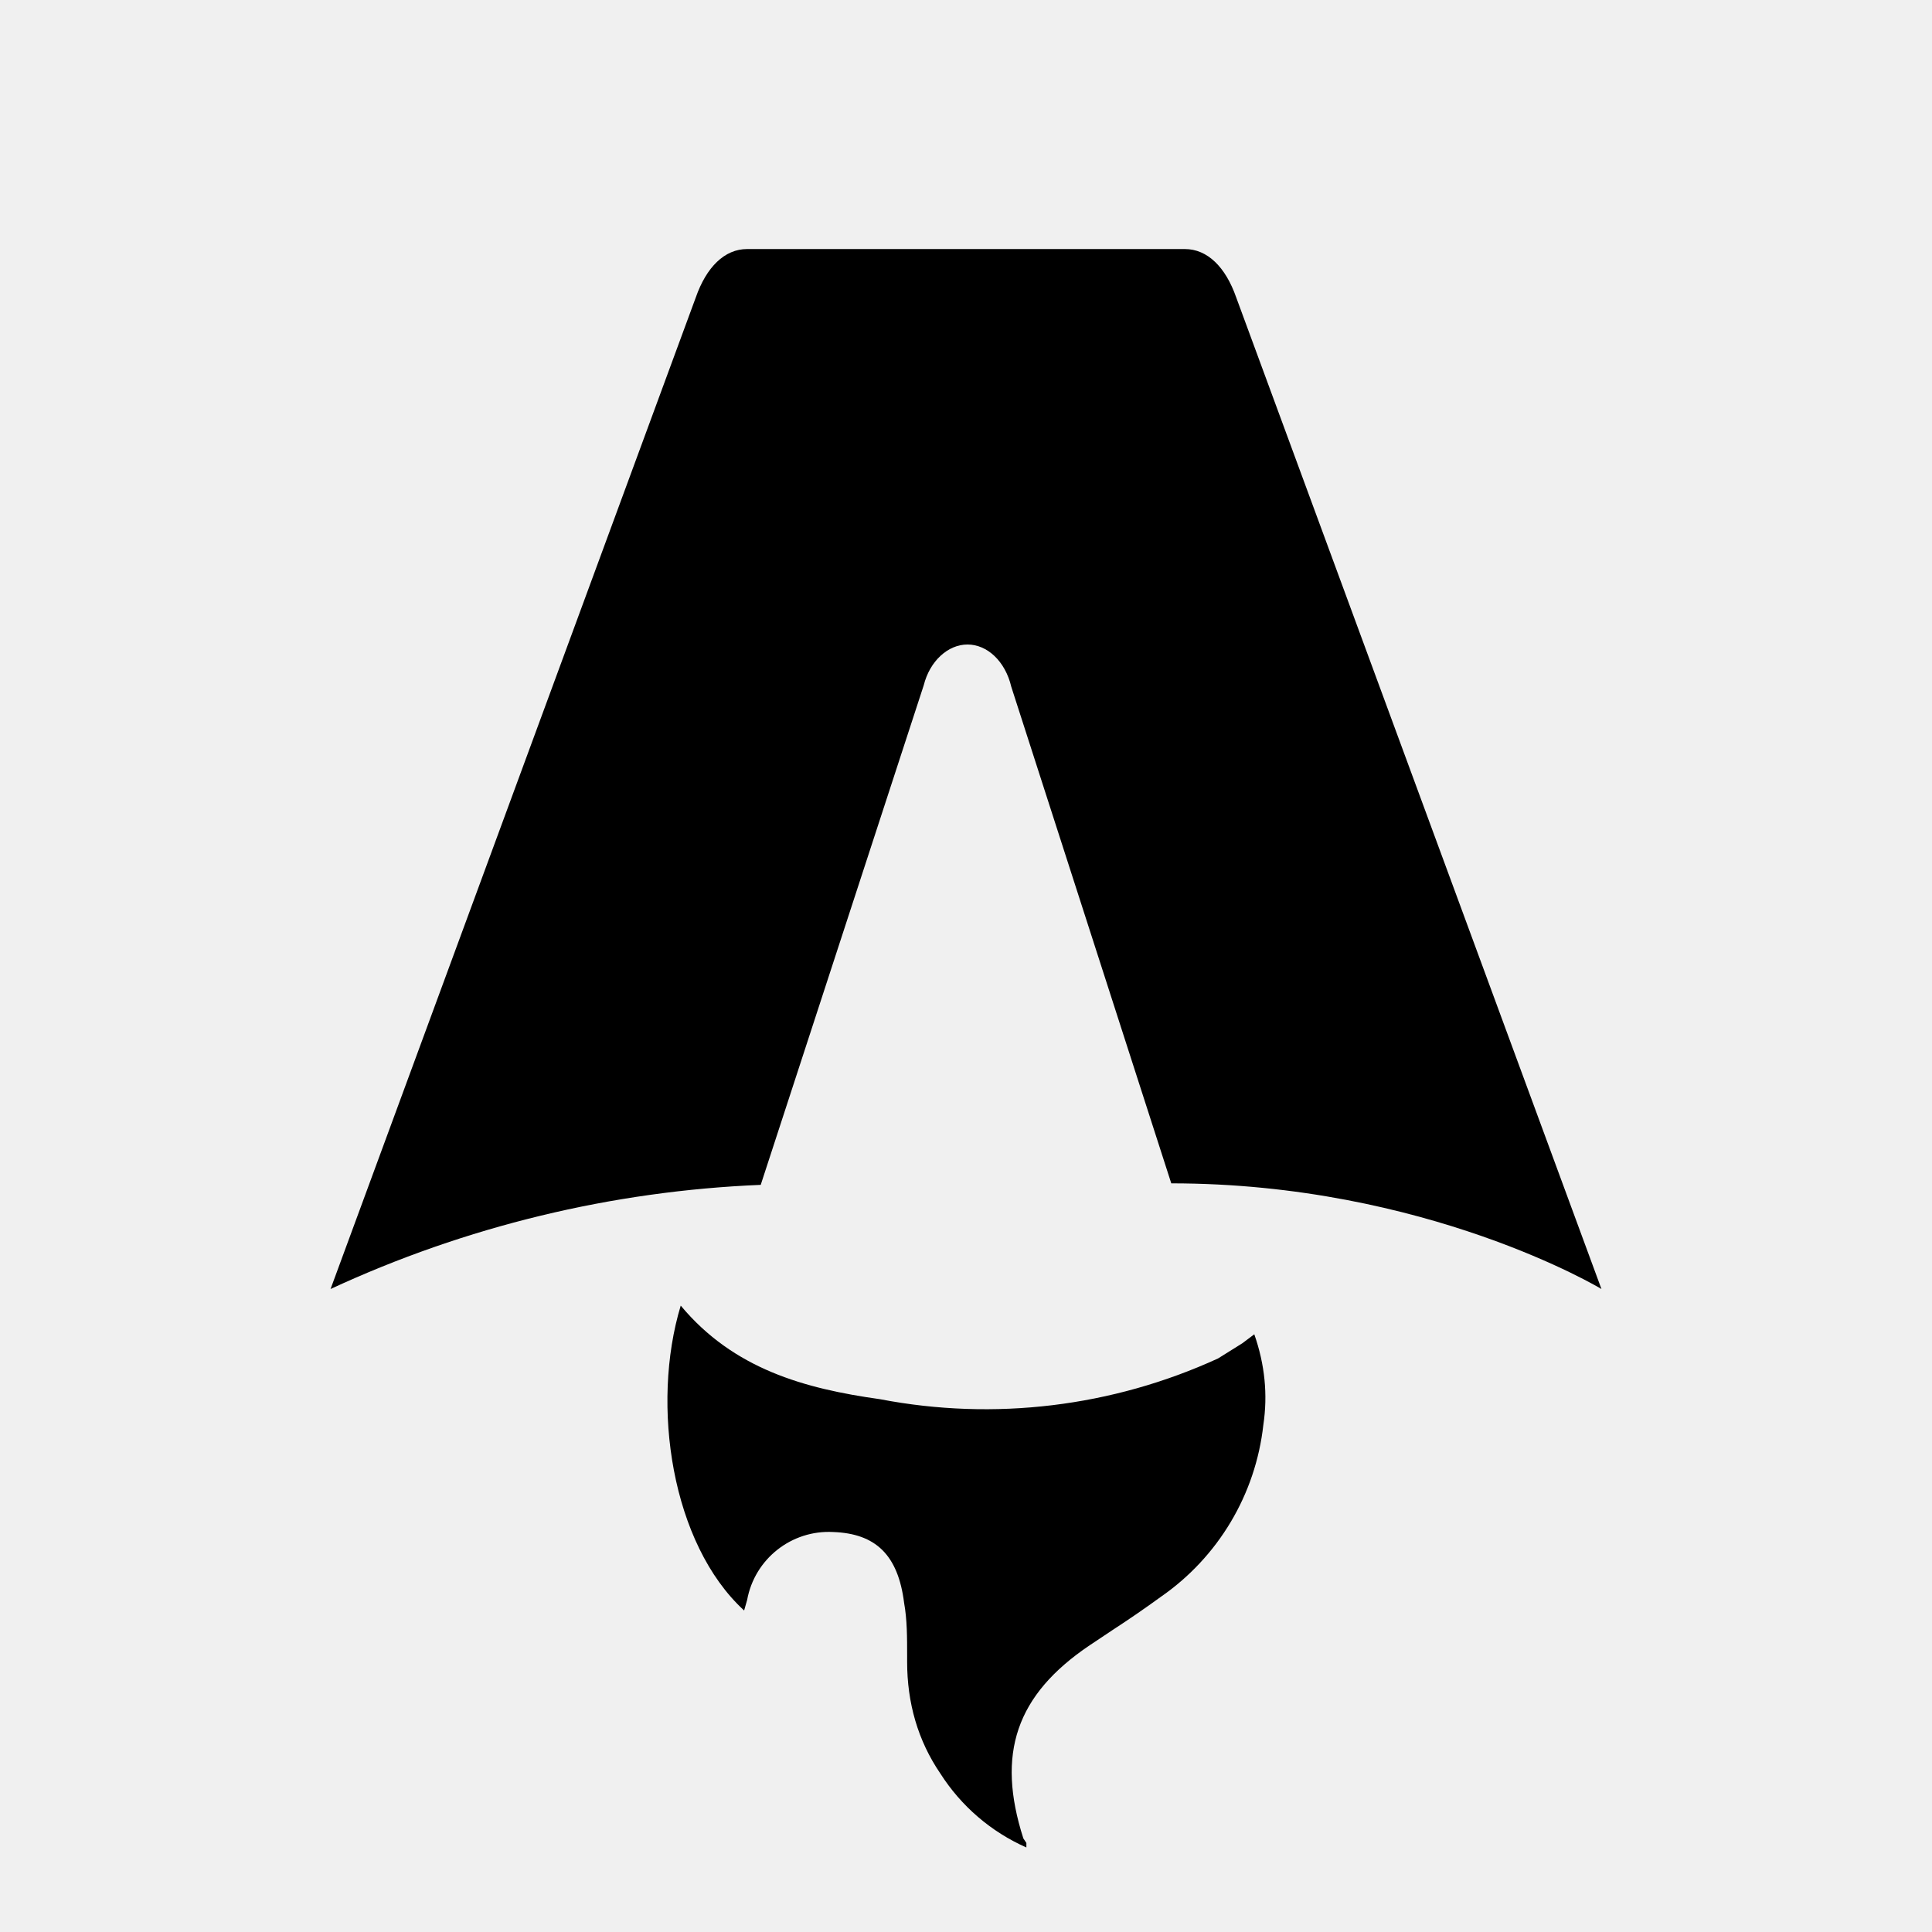
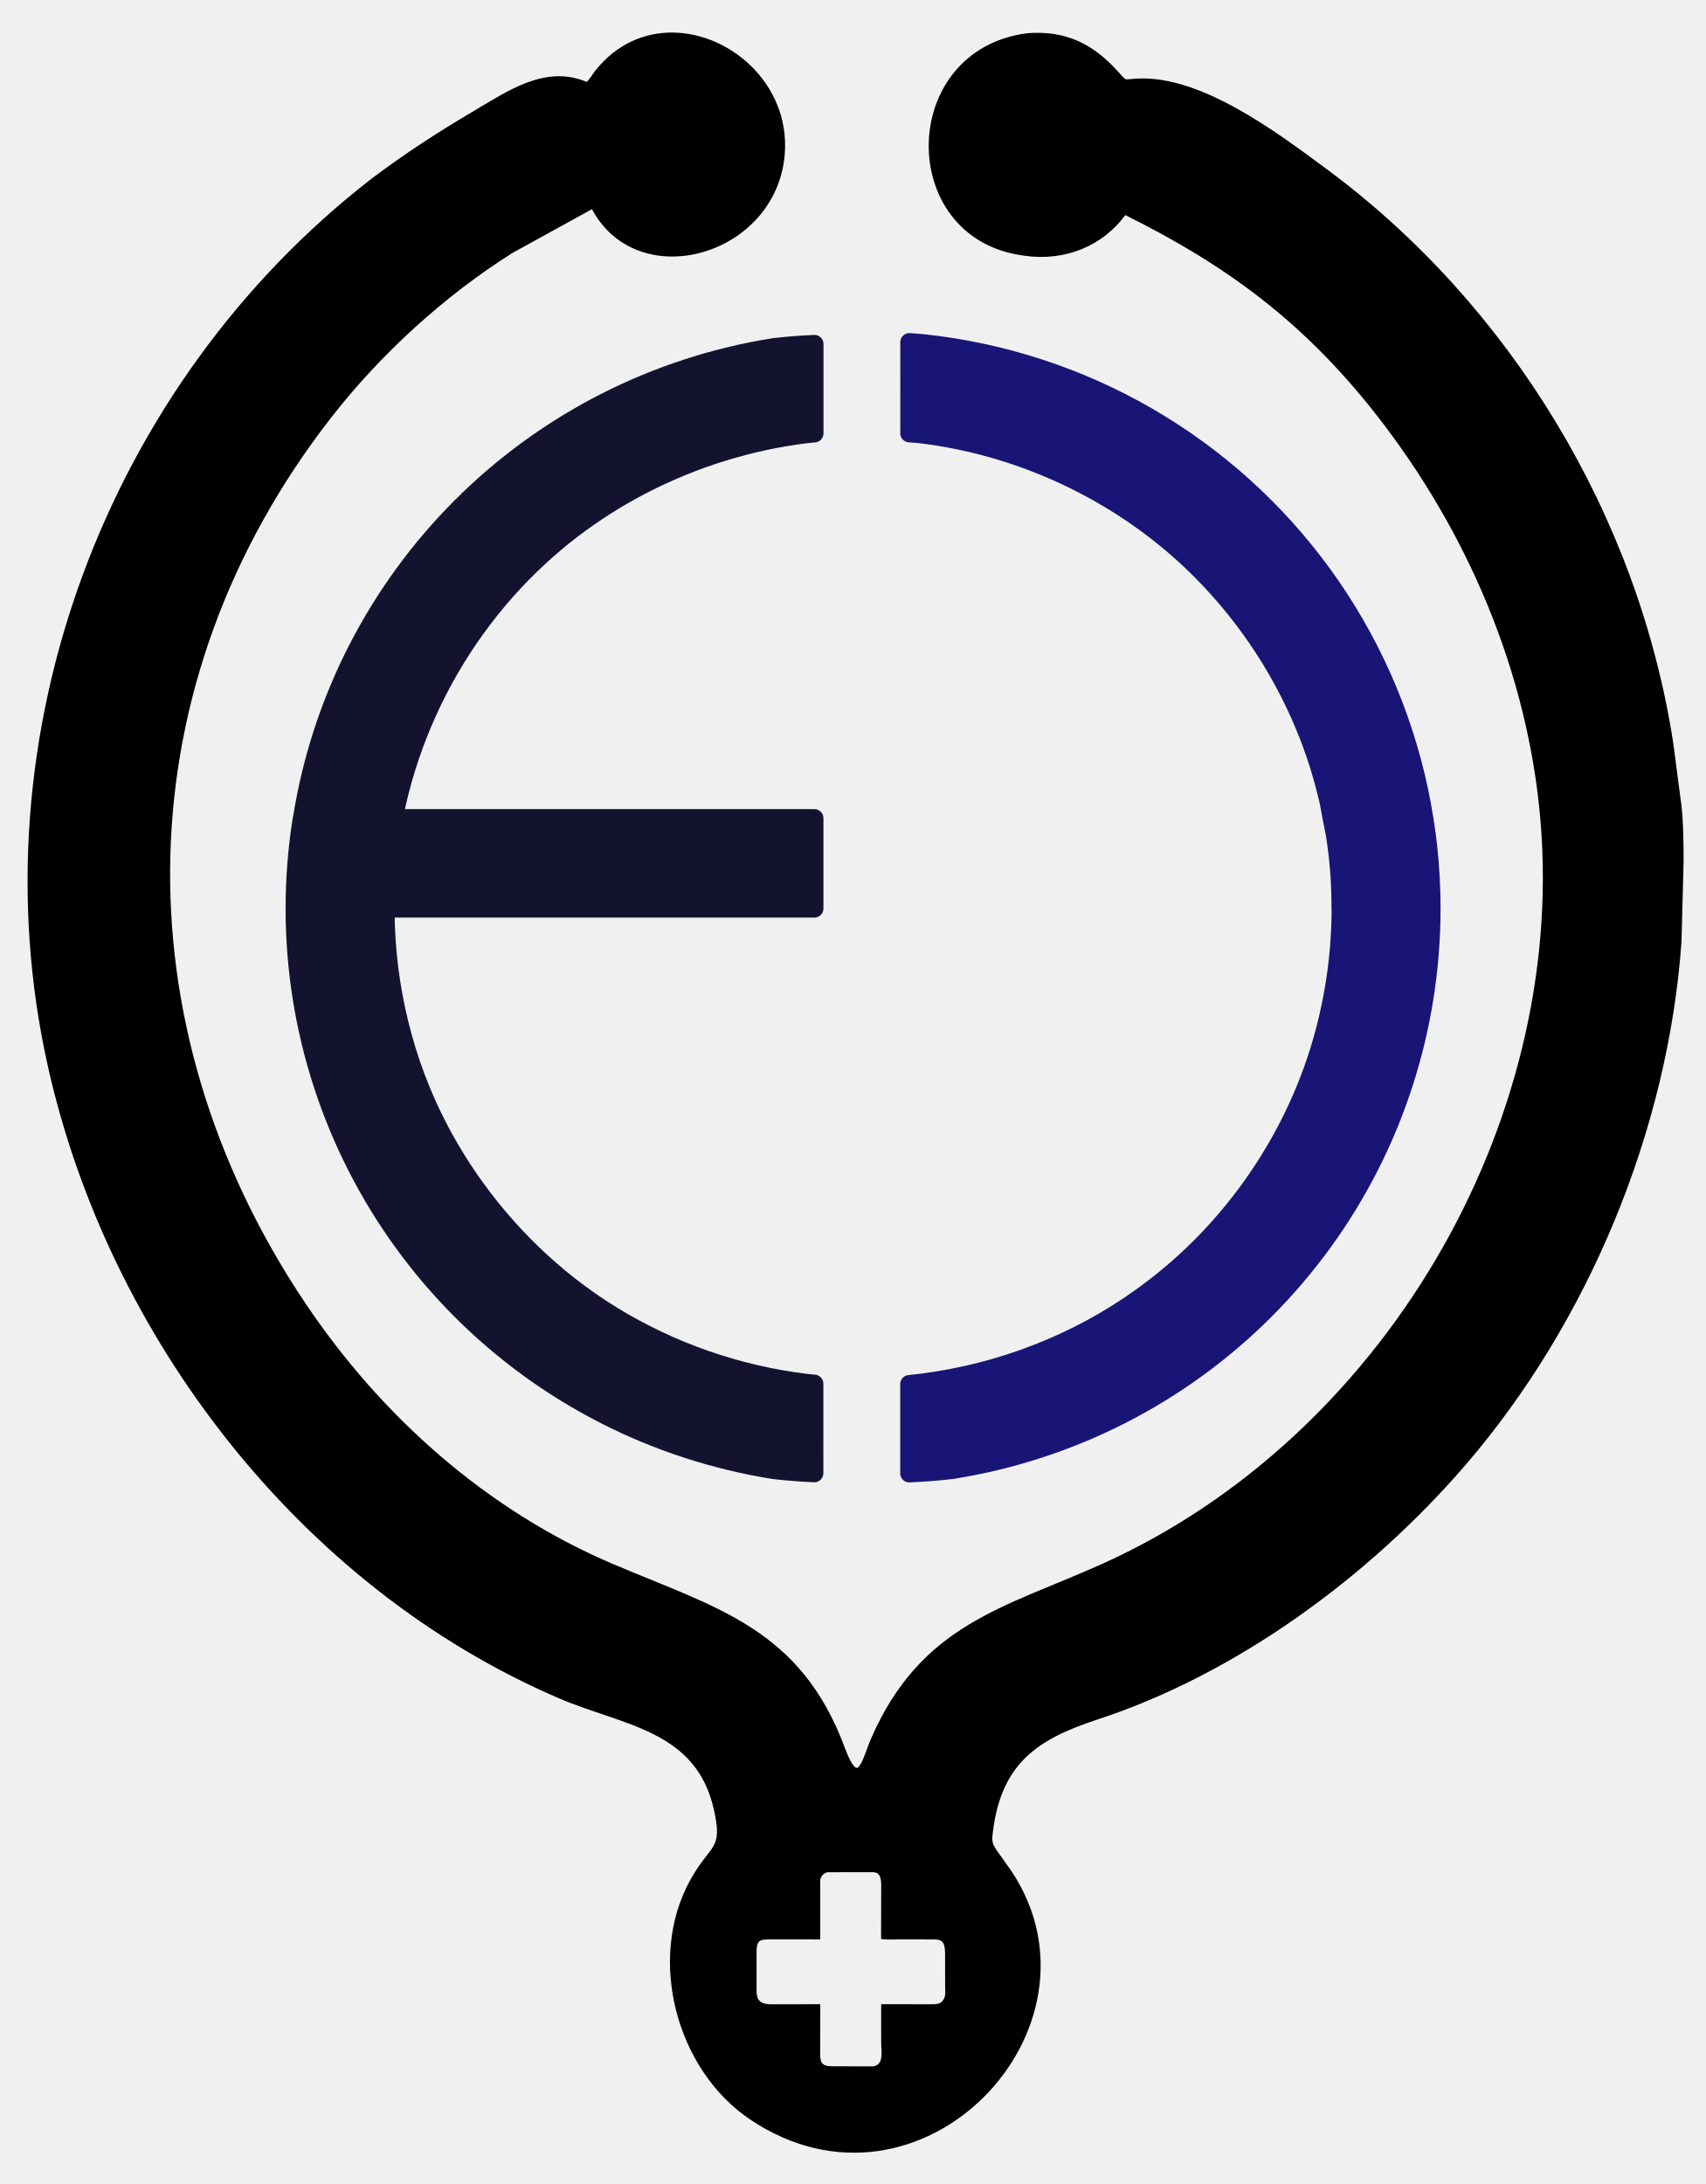
- <svg xmlns="http://www.w3.org/2000/svg" fill="none" viewBox="0 0 128 128">
-   <path d="M50.4 78.5a75.1 75.1 0 0 0-28.5 6.9l24.2-65.7c.7-2 1.9-3.2 3.4-3.2h29c1.5 0 2.7 1.2 3.4 3.2l24.2 65.7s-11.6-7-28.5-7L67 45.5c-.4-1.7-1.6-2.8-2.9-2.8-1.3 0-2.5 1.1-2.9 2.7L50.4 78.5Zm-1.1 28.2Zm-4.2-20.2c-2 6.6-.6 15.8 4.2 20.2a17.5 17.5 0 0 1 .2-.7 5.5 5.5 0 0 1 5.7-4.5c2.8.1 4.3 1.5 4.7 4.7.2 1.1.2 2.3.2 3.5v.4c0 2.7.7 5.2 2.2 7.4a13 13 0 0 0 5.7 4.9v-.3l-.2-.3c-1.8-5.6-.5-9.5 4.4-12.8l1.5-1a73 73 0 0 0 3.2-2.2 16 16 0 0 0 6.8-11.4c.3-2 .1-4-.6-6l-.8.6-1.6 1a37 37 0 0 1-22.4 2.7c-5-.7-9.7-2-13.2-6.2Z" />
-   <style>
-         path { fill: #000; }
-         @media (prefers-color-scheme: dark) {
-             path { fill: #FFF; }
-         }
-     </style>
+ <svg xmlns="http://www.w3.org/2000/svg" width="413.803" height="529.709" viewBox="0 0 109.485 140.152" version="1.1" id="svg1" xml:space="preserve">
+   <defs id="defs1" />
+   <g id="layer1" transform="translate(-119.4853)">
+     <g id="g3" transform="matrix(0.9707414,0,0,0.9707414,-548.5725,-12.53384)" style="fill:#000000;fill-opacity:1;stroke:#000000;stroke-opacity:1">
+       <g id="g1" transform="matrix(0.2645833,0,0,0.2645833,676.464,13.82274)" style="fill:#000000;fill-opacity:1;stroke:#000000;stroke-opacity:1">
+         <path id="path1" style="fill:#000000;fill-opacity:1;stroke:#000000;stroke-width:1.14;stroke-opacity:1" d="m 212.36,5.262 c -6.766,-0.045 -13.546,2.714 -18.74,9.188 -0.798,0.995 -1.609,2.517 -2.602,3.232 -10.229,-4.537 -19.543,2.129 -28.213,7.223 -8.672,5.095 -17.13,10.603 -25.164,16.656 -66.252,51.239 -99.133,138.845 -80.844,221.053 15.09,67.827 63.107,130.144 127.43,157.74 16.015,6.87 34.467,7.902 39.039,28.203 2.401,10.667 -0.987,8.93 -6.012,18.086 -10.66,19.426 -3.367,46.743 14.803,58.973 42.065,28.313 90.092,-22.474 64.637,-61.09 l -3.645,-5.145 c -1.478,-2.135 -1.496,-2.807 -1.162,-5.438 2.217,-17.47 11.75,-23.477 26.566,-28.33 34.622,-11.343 67.663,-35.621 91.508,-63.26 30.827,-35.732 50.648,-83.727 53.961,-130.578 l 0.527,-20.197 c -0.033,-5.406 -0.042,-10.889 -0.877,-16.242 l -1.691,-12.951 C 453.172,125.79 421.307,73.084 375.24,39.073 c -12.06,-8.904 -30.803,-23.062 -46.582,-22.318 -3.787,0.179 -2.871,0.85 -5.48,-2.033 C 317.024,7.92 310.384,4.721 301.127,5.419 269.371,9.442 268.884,55.477 299.83,59.798 l 0.492,0.076 c 9.807,1.443 19.315,-2.23 25.006,-10.305 25.909,12.793 45.128,27.1 63.084,49.926 23.005,29.243 38.319,64.964 41.422,102.209 6.371,76.459 -39.928,154.672 -109.926,186.141 -24.339,10.941 -44.939,14.865 -57.354,43.215 -2.211,5.049 -3.599,13.348 -7.66,2.385 -10.929,-29.495 -31.561,-34.549 -57.42,-45.51 -31.782,-13.47 -58.284,-37.058 -77.379,-65.547 -47.077,-70.241 -45.149,-155.609 6.633,-221.971 12.389,-15.878 28.289,-30.375 45.309,-41.121 L 192.483,48.036 C 203.231,69.319 236.467,60.463 239.69,36.538 242.05,19.024 227.244,5.36 212.36,5.262 Z M 262.391,463.749 c 2.462,0.027 2.708,2.146 2.701,3.961 l -0.033,12.809 c 1.172,0.128 2.454,0.027 3.637,0.027 l 9.195,0.008 c 3.021,0.011 3.163,2.129 3.164,4.658 l 0.01,7.656 c 0.003,0.929 0.161,2.148 -0.219,3.025 l -0.033,0.076 c -0.777,1.797 -2.066,1.932 -3.756,1.922 l -11.977,-0.008 0.004,8.98 c 0.005,2.285 0.771,5.619 -2.09,6.465 h -0.002 c -0.246,0.058 -0.501,0.083 -0.754,0.082 l -9.963,-0.019 c -3.004,-0.002 -3.626,-1.27 -3.58,-3.91 l 0.027,-11.598 -11.609,0.016 c -2.593,2.4e-4 -4.249,-0.869 -4.299,-3.621 l -0.006,-10.057 c 0.004,-3.112 1.032,-3.697 3.734,-3.676 l 12.166,0.008 -0.002,-13.021 c -2.4e-4,-0.525 -0.071,-1.16 0.082,-1.662 l 0.031,-0.096 c 0.325,-1.039 1.081,-1.711 2.133,-2.01 z" />
+       </g>
+       <path d="m 748.311,35.533 -10e-4,6.024 c 0.226,0.022 0.45,0.027 0.677,0.054 0.839,0.099 1.673,0.232 2.502,0.4 0.828,0.168 1.65,0.37 2.462,0.604 0.812,0.234 1.616,0.502 2.407,0.8 0.792,0.299 1.571,0.629 2.337,0.989 0.765,0.36 1.517,0.75 2.251,1.169 0.734,0.419 1.451,0.867 2.148,1.342 0.697,0.475 1.375,0.978 2.031,1.508 0.656,0.529 1.289,1.084 1.898,1.665 0.398,0.38 0.785,0.769 1.162,1.169 0.377,0.399 0.743,0.809 1.099,1.227 0.355,0.418 0.7,0.845 1.033,1.281 0.333,0.436 0.655,0.88 0.966,1.333 0.31,0.452 0.609,0.913 0.896,1.381 0.287,0.468 0.562,0.944 0.824,1.427 0.262,0.483 0.513,0.973 0.75,1.469 0.237,0.496 0.462,0.999 0.674,1.508 0.323,0.773 0.615,1.568 0.875,2.376 0.26,0.808 0.488,1.631 0.683,2.461 0.1,0.424 0.165,0.853 0.247,1.28 0.079,0.41 0.174,0.817 0.237,1.228 0.127,0.839 0.221,1.68 0.278,2.515 0.053,0.745 0.07,1.489 0.07,2.231 -2e-5,0.081 0.008,0.163 0.008,0.244 -0.007,0.823 -0.046,1.644 -0.117,2.463 -0.071,0.818 -0.174,1.634 -0.309,2.447 -0.135,0.813 -0.301,1.622 -0.498,2.427 -0.209,0.858 -0.456,1.706 -0.739,2.542 -0.283,0.836 -0.602,1.66 -0.955,2.468 -0.353,0.809 -0.74,1.603 -1.16,2.38 -0.419,0.777 -0.871,1.536 -1.354,2.275 -0.482,0.739 -0.995,1.458 -1.537,2.155 -0.542,0.697 -1.112,1.371 -1.709,2.019 -0.597,0.649 -1.221,1.272 -1.87,1.868 -0.649,0.596 -1.323,1.163 -2.02,1.7 -0.525,0.408 -1.064,0.799 -1.614,1.171 -0.55,0.373 -1.113,0.727 -1.686,1.063 -0.573,0.336 -1.157,0.654 -1.751,0.953 -0.594,0.299 -1.197,0.579 -1.808,0.84 -0.611,0.261 -1.231,0.503 -1.857,0.726 -0.626,0.223 -1.26,0.426 -1.898,0.609 -0.639,0.183 -1.283,0.347 -1.932,0.49 -0.649,0.143 -1.302,0.266 -1.958,0.368 -0.563,0.09 -1.128,0.164 -1.695,0.221 -0.018,0.002 -0.035,0.002 -0.053,0.004 l -10e-4,5.903 c 0.945,-0.039 1.888,-0.113 2.828,-0.223 1.944,-0.308 3.862,-0.768 5.734,-1.377 1.872,-0.608 3.694,-1.363 5.448,-2.256 1.754,-0.894 3.435,-1.924 5.028,-3.081 1.593,-1.157 3.092,-2.438 4.484,-3.83 1.392,-1.392 2.672,-2.891 3.83,-4.484 1.157,-1.593 2.187,-3.274 3.081,-5.028 0.894,-1.754 1.648,-3.575 2.256,-5.448 0.608,-1.872 1.069,-3.789 1.377,-5.734 0.308,-1.944 0.463,-3.909 0.463,-5.877 v -0.002 c 5e-5,-0.656 -0.017,-1.312 -0.051,-1.967 -0.034,-0.655 -0.086,-1.309 -0.154,-1.961 -0.069,-0.652 -0.154,-1.303 -0.257,-1.951 -0.006,-0.031 -0.012,-0.063 -0.018,-0.094 -0.098,-0.616 -0.212,-1.23 -0.341,-1.84 -0.136,-0.642 -0.289,-1.279 -0.459,-1.913 -0.17,-0.634 -0.356,-1.263 -0.559,-1.886 -0.203,-0.624 -0.422,-1.242 -0.657,-1.854 -0.235,-0.612 -0.486,-1.218 -0.753,-1.818 -0.267,-0.599 -0.549,-1.191 -0.847,-1.776 -0.298,-0.584 -0.611,-1.161 -0.939,-1.729 -0.328,-0.568 -0.671,-1.127 -1.028,-1.678 -0.357,-0.55 -0.729,-1.091 -1.114,-1.621 -0.386,-0.531 -0.785,-1.051 -1.198,-1.561 -0.413,-0.51 -0.839,-1.009 -1.278,-1.496 -0.439,-0.487 -0.89,-0.963 -1.354,-1.427 -0.464,-0.464 -0.94,-0.915 -1.427,-1.354 -0.487,-0.439 -0.986,-0.865 -1.496,-1.278 -0.51,-0.413 -1.03,-0.812 -1.561,-1.198 -0.531,-0.386 -1.071,-0.757 -1.621,-1.114 -0.55,-0.357 -1.11,-0.7 -1.678,-1.028 -0.568,-0.328 -1.145,-0.641 -1.729,-0.939 -0.584,-0.298 -1.176,-0.58 -1.776,-0.847 -0.599,-0.267 -1.205,-0.518 -1.818,-0.753 -0.612,-0.235 -1.231,-0.454 -1.854,-0.657 -0.624,-0.203 -1.253,-0.389 -1.886,-0.559 -0.634,-0.17 -1.271,-0.323 -1.913,-0.459 -0.642,-0.136 -1.287,-0.256 -1.934,-0.359 -0.648,-0.103 -1.298,-0.188 -1.951,-0.257 -0.289,-0.026 -0.578,-0.049 -0.868,-0.068 z" style="fill:#181576;fill-opacity:1;fill-rule:evenodd;stroke:#181576;stroke-width:1.195;stroke-linecap:round;stroke-linejoin:round;stroke-dasharray:none;stroke-opacity:1;paint-order:fill markers stroke" id="path2" />
+       <path d="m 742.038,35.649 c -0.891,0.038 -1.78,0.108 -2.666,0.21 -1.944,0.308 -3.862,0.768 -5.734,1.377 -1.872,0.608 -3.694,1.363 -5.448,2.256 -1.754,0.894 -3.435,1.924 -5.028,3.081 -1.593,1.157 -3.092,2.438 -4.484,3.83 -1.392,1.392 -2.672,2.891 -3.83,4.484 -1.157,1.593 -2.187,3.274 -3.081,5.028 -0.894,1.754 -1.648,3.576 -2.256,5.448 -0.595,1.839 -1.047,3.722 -1.352,5.631 -0.008,0.034 -0.017,0.069 -0.025,0.103 -0.307,1.942 -0.462,3.905 -0.462,5.871 l -5.6e-4,0.008 c 0,1.969 0.155,3.934 0.463,5.879 0.308,1.944 0.768,3.862 1.377,5.734 0.608,1.872 1.363,3.694 2.256,5.448 0.894,1.754 1.924,3.435 3.081,5.028 1.157,1.593 2.438,3.092 3.83,4.484 1.392,1.392 2.891,2.672 4.484,3.83 1.593,1.157 3.274,2.187 5.028,3.081 1.754,0.894 3.575,1.648 5.448,2.256 1.872,0.608 3.789,1.069 5.734,1.377 0.883,0.101 1.769,0.171 2.656,0.209 l 10e-4,-5.921 c -0.166,-0.017 -0.333,-0.027 -0.499,-0.047 -0.566,-0.069 -1.131,-0.152 -1.693,-0.251 -0.562,-0.099 -1.121,-0.213 -1.677,-0.341 -0.556,-0.129 -1.109,-0.272 -1.657,-0.43 -0.548,-0.158 -1.093,-0.331 -1.632,-0.518 -0.539,-0.187 -1.074,-0.389 -1.602,-0.604 -0.528,-0.216 -1.051,-0.445 -1.567,-0.689 -0.516,-0.244 -1.025,-0.501 -1.527,-0.772 -0.502,-0.271 -0.997,-0.556 -1.483,-0.854 -0.486,-0.298 -0.964,-0.61 -1.433,-0.935 -0.469,-0.325 -0.929,-0.663 -1.379,-1.014 -0.45,-0.351 -0.89,-0.715 -1.319,-1.092 -0.406,-0.352 -0.803,-0.716 -1.19,-1.09 -0.388,-0.374 -0.766,-0.759 -1.135,-1.153 -0.369,-0.394 -0.728,-0.798 -1.077,-1.211 -0.349,-0.413 -0.687,-0.834 -1.015,-1.263 -0.328,-0.429 -0.644,-0.867 -0.949,-1.311 -0.305,-0.444 -0.599,-0.895 -0.88,-1.352 -0.281,-0.457 -0.551,-0.921 -0.807,-1.389 -0.257,-0.469 -0.5,-0.942 -0.731,-1.421 -0.269,-0.557 -0.52,-1.121 -0.753,-1.693 -0.234,-0.572 -0.451,-1.15 -0.65,-1.735 -0.199,-0.584 -0.381,-1.175 -0.545,-1.77 -0.164,-0.595 -0.311,-1.195 -0.44,-1.799 -0.129,-0.604 -0.241,-1.211 -0.335,-1.822 -0.094,-0.61 -0.17,-1.224 -0.229,-1.838 -0.059,-0.615 -0.1,-1.231 -0.123,-1.849 -0.015,-0.389 -0.01,-0.779 -0.011,-1.168 l 28.343,0.003 5.7e-4,-5.974 -27.795,-0.003 c 0.065,-0.338 0.127,-0.677 0.204,-1.013 0.118,-0.516 0.249,-1.029 0.393,-1.538 0.144,-0.509 0.301,-1.015 0.47,-1.516 0.169,-0.501 0.352,-0.998 0.546,-1.491 0.194,-0.492 0.401,-0.98 0.619,-1.462 0.219,-0.482 0.449,-0.959 0.691,-1.429 0.242,-0.471 0.496,-0.936 0.761,-1.394 0.265,-0.458 0.542,-0.91 0.829,-1.355 0.288,-0.445 0.586,-0.883 0.896,-1.312 0.309,-0.43 0.63,-0.852 0.96,-1.266 0.331,-0.414 0.672,-0.82 1.023,-1.217 0.351,-0.397 0.713,-0.785 1.084,-1.164 0.371,-0.379 0.752,-0.748 1.142,-1.107 0.345,-0.319 0.697,-0.629 1.056,-0.931 0.359,-0.302 0.725,-0.595 1.097,-0.88 0.372,-0.285 0.751,-0.561 1.136,-0.829 0.385,-0.268 0.776,-0.526 1.172,-0.776 0.396,-0.25 0.798,-0.491 1.205,-0.723 0.407,-0.232 0.819,-0.455 1.236,-0.669 0.417,-0.214 0.838,-0.419 1.264,-0.614 0.426,-0.195 0.855,-0.381 1.289,-0.558 0.434,-0.177 0.871,-0.344 1.312,-0.502 0.441,-0.158 0.885,-0.306 1.331,-0.444 0.447,-0.138 0.897,-0.267 1.349,-0.386 0.452,-0.119 0.907,-0.228 1.363,-0.326 0.456,-0.099 0.915,-0.187 1.375,-0.266 0.46,-0.079 0.921,-0.147 1.384,-0.205 0.203,-0.026 0.407,-0.041 0.61,-0.063 z" style="display:inline;fill:#14132f;fill-opacity:1;fill-rule:evenodd;stroke:#14132f;stroke-width:1.195;stroke-linecap:round;stroke-linejoin:round;stroke-dasharray:none;stroke-opacity:1;paint-order:fill markers stroke" id="path3" />
+     </g>
+   </g>
</svg>
